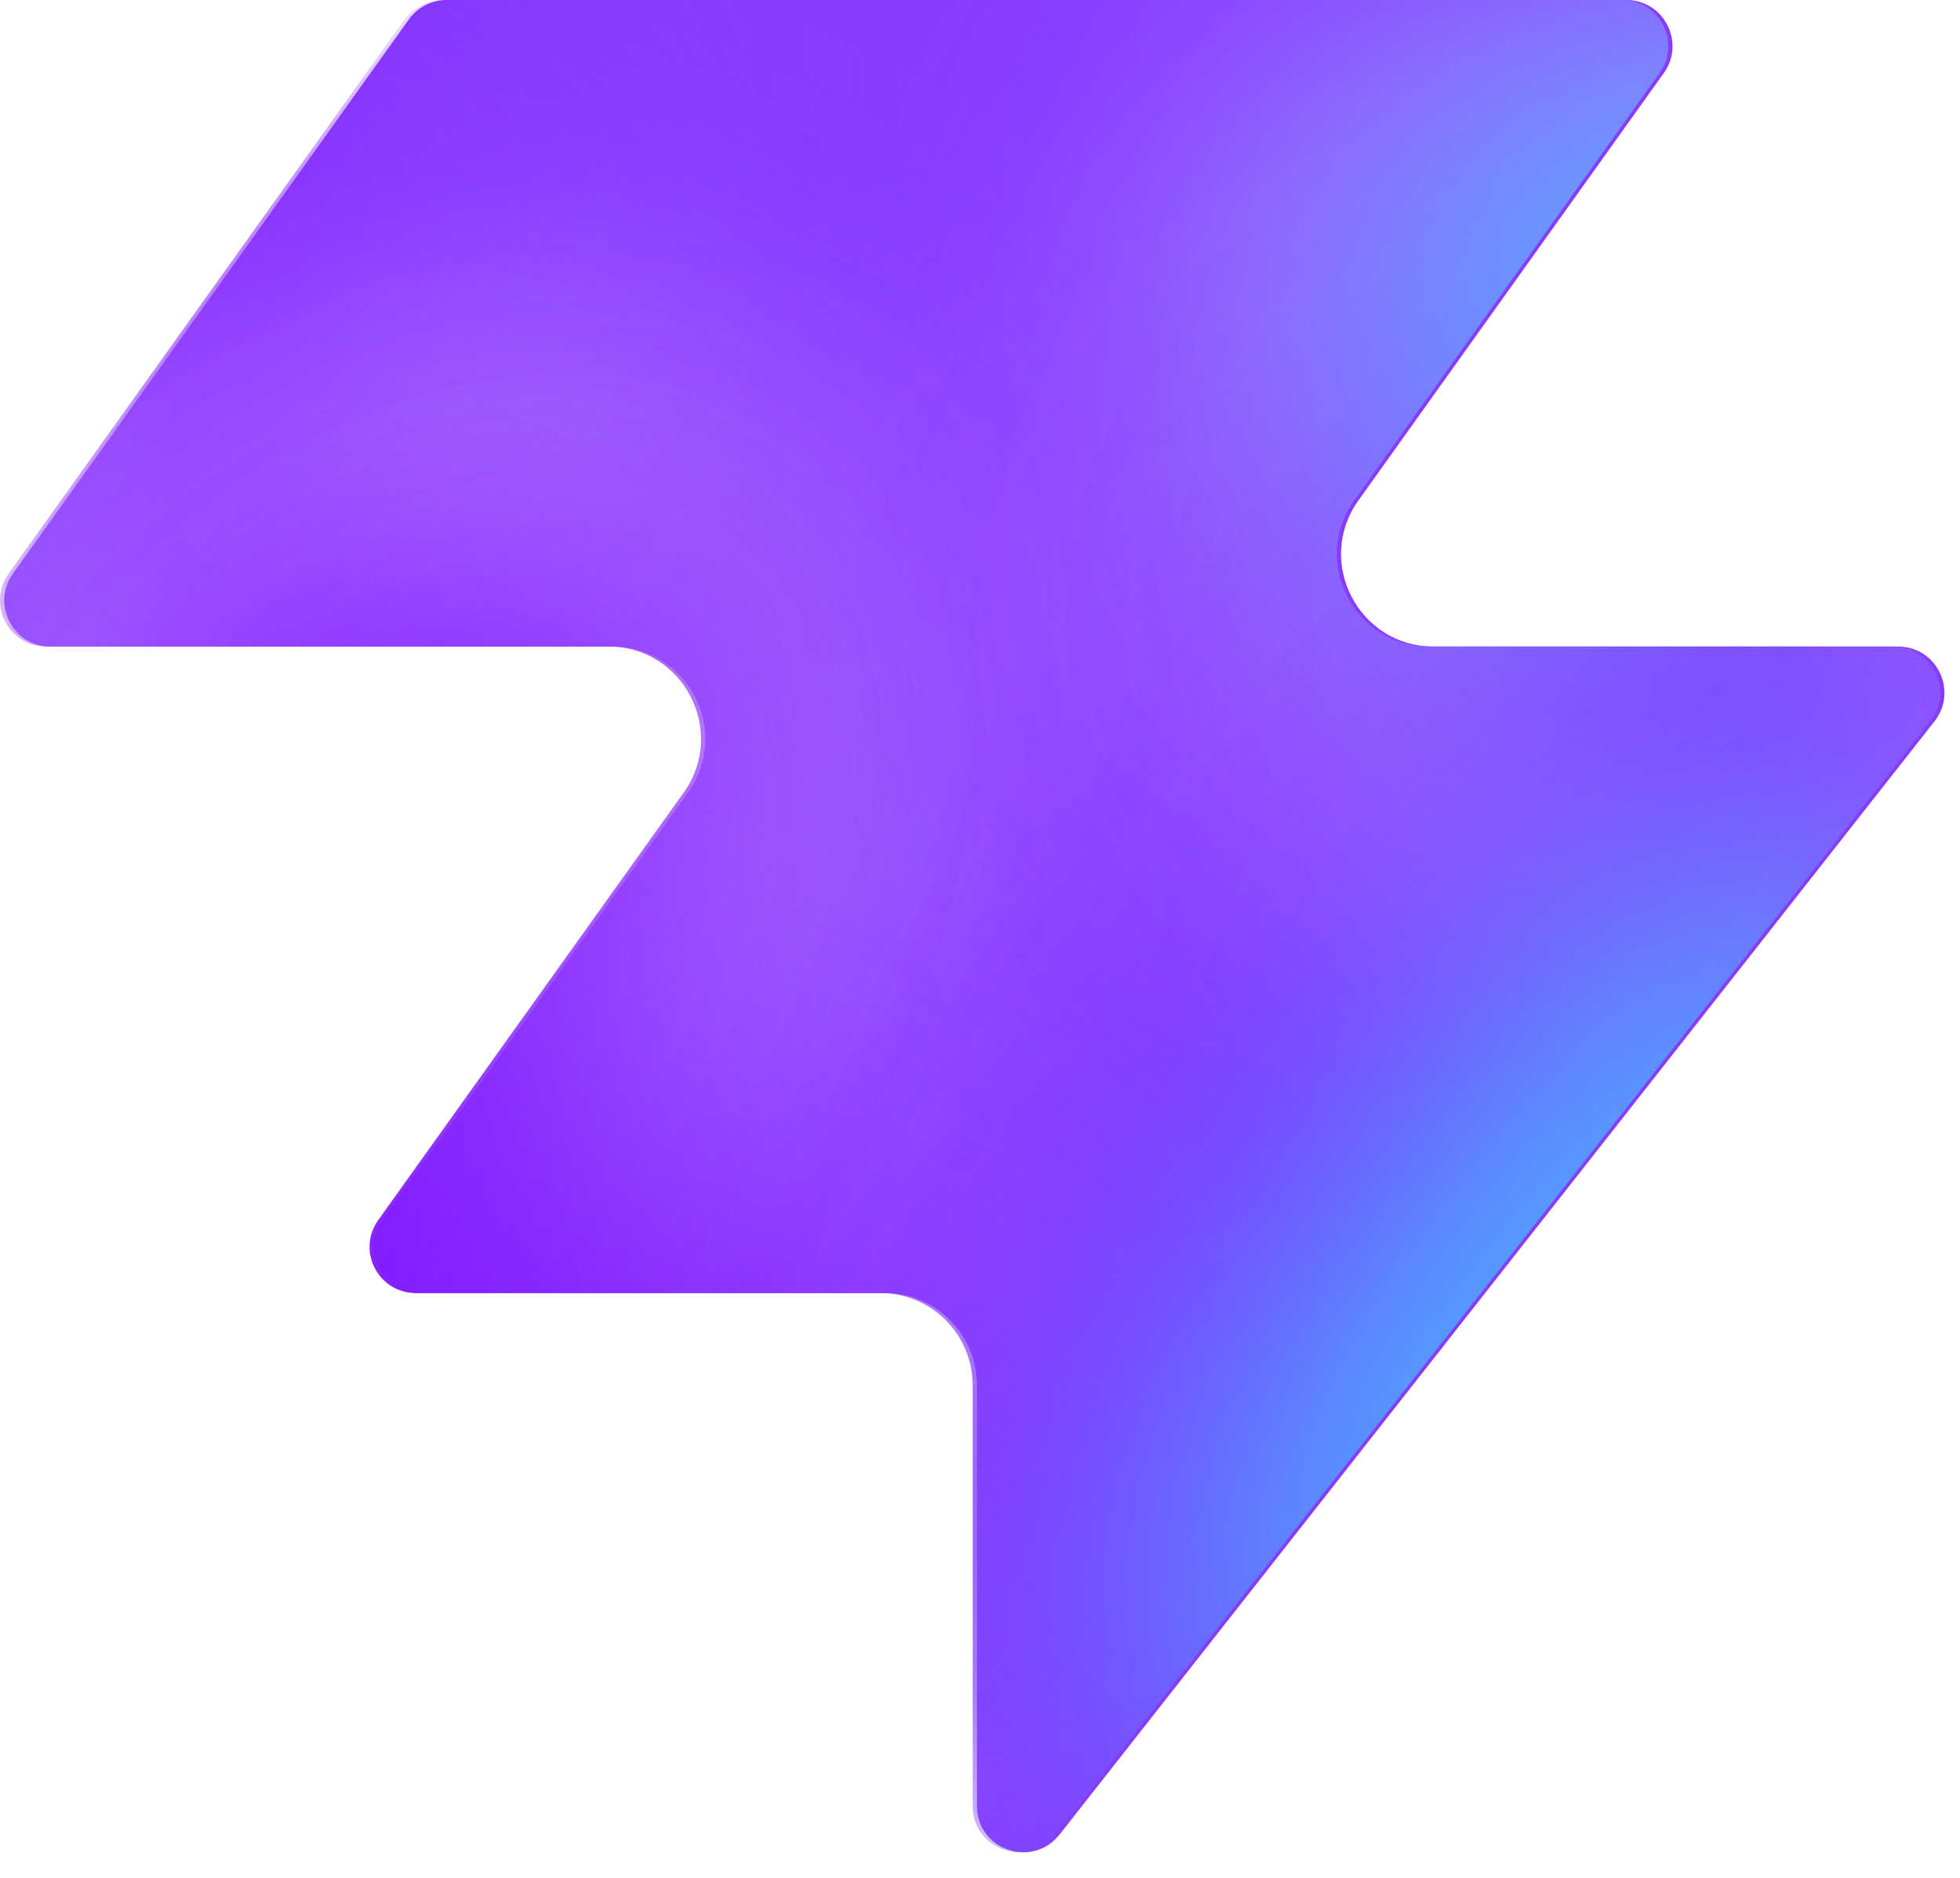
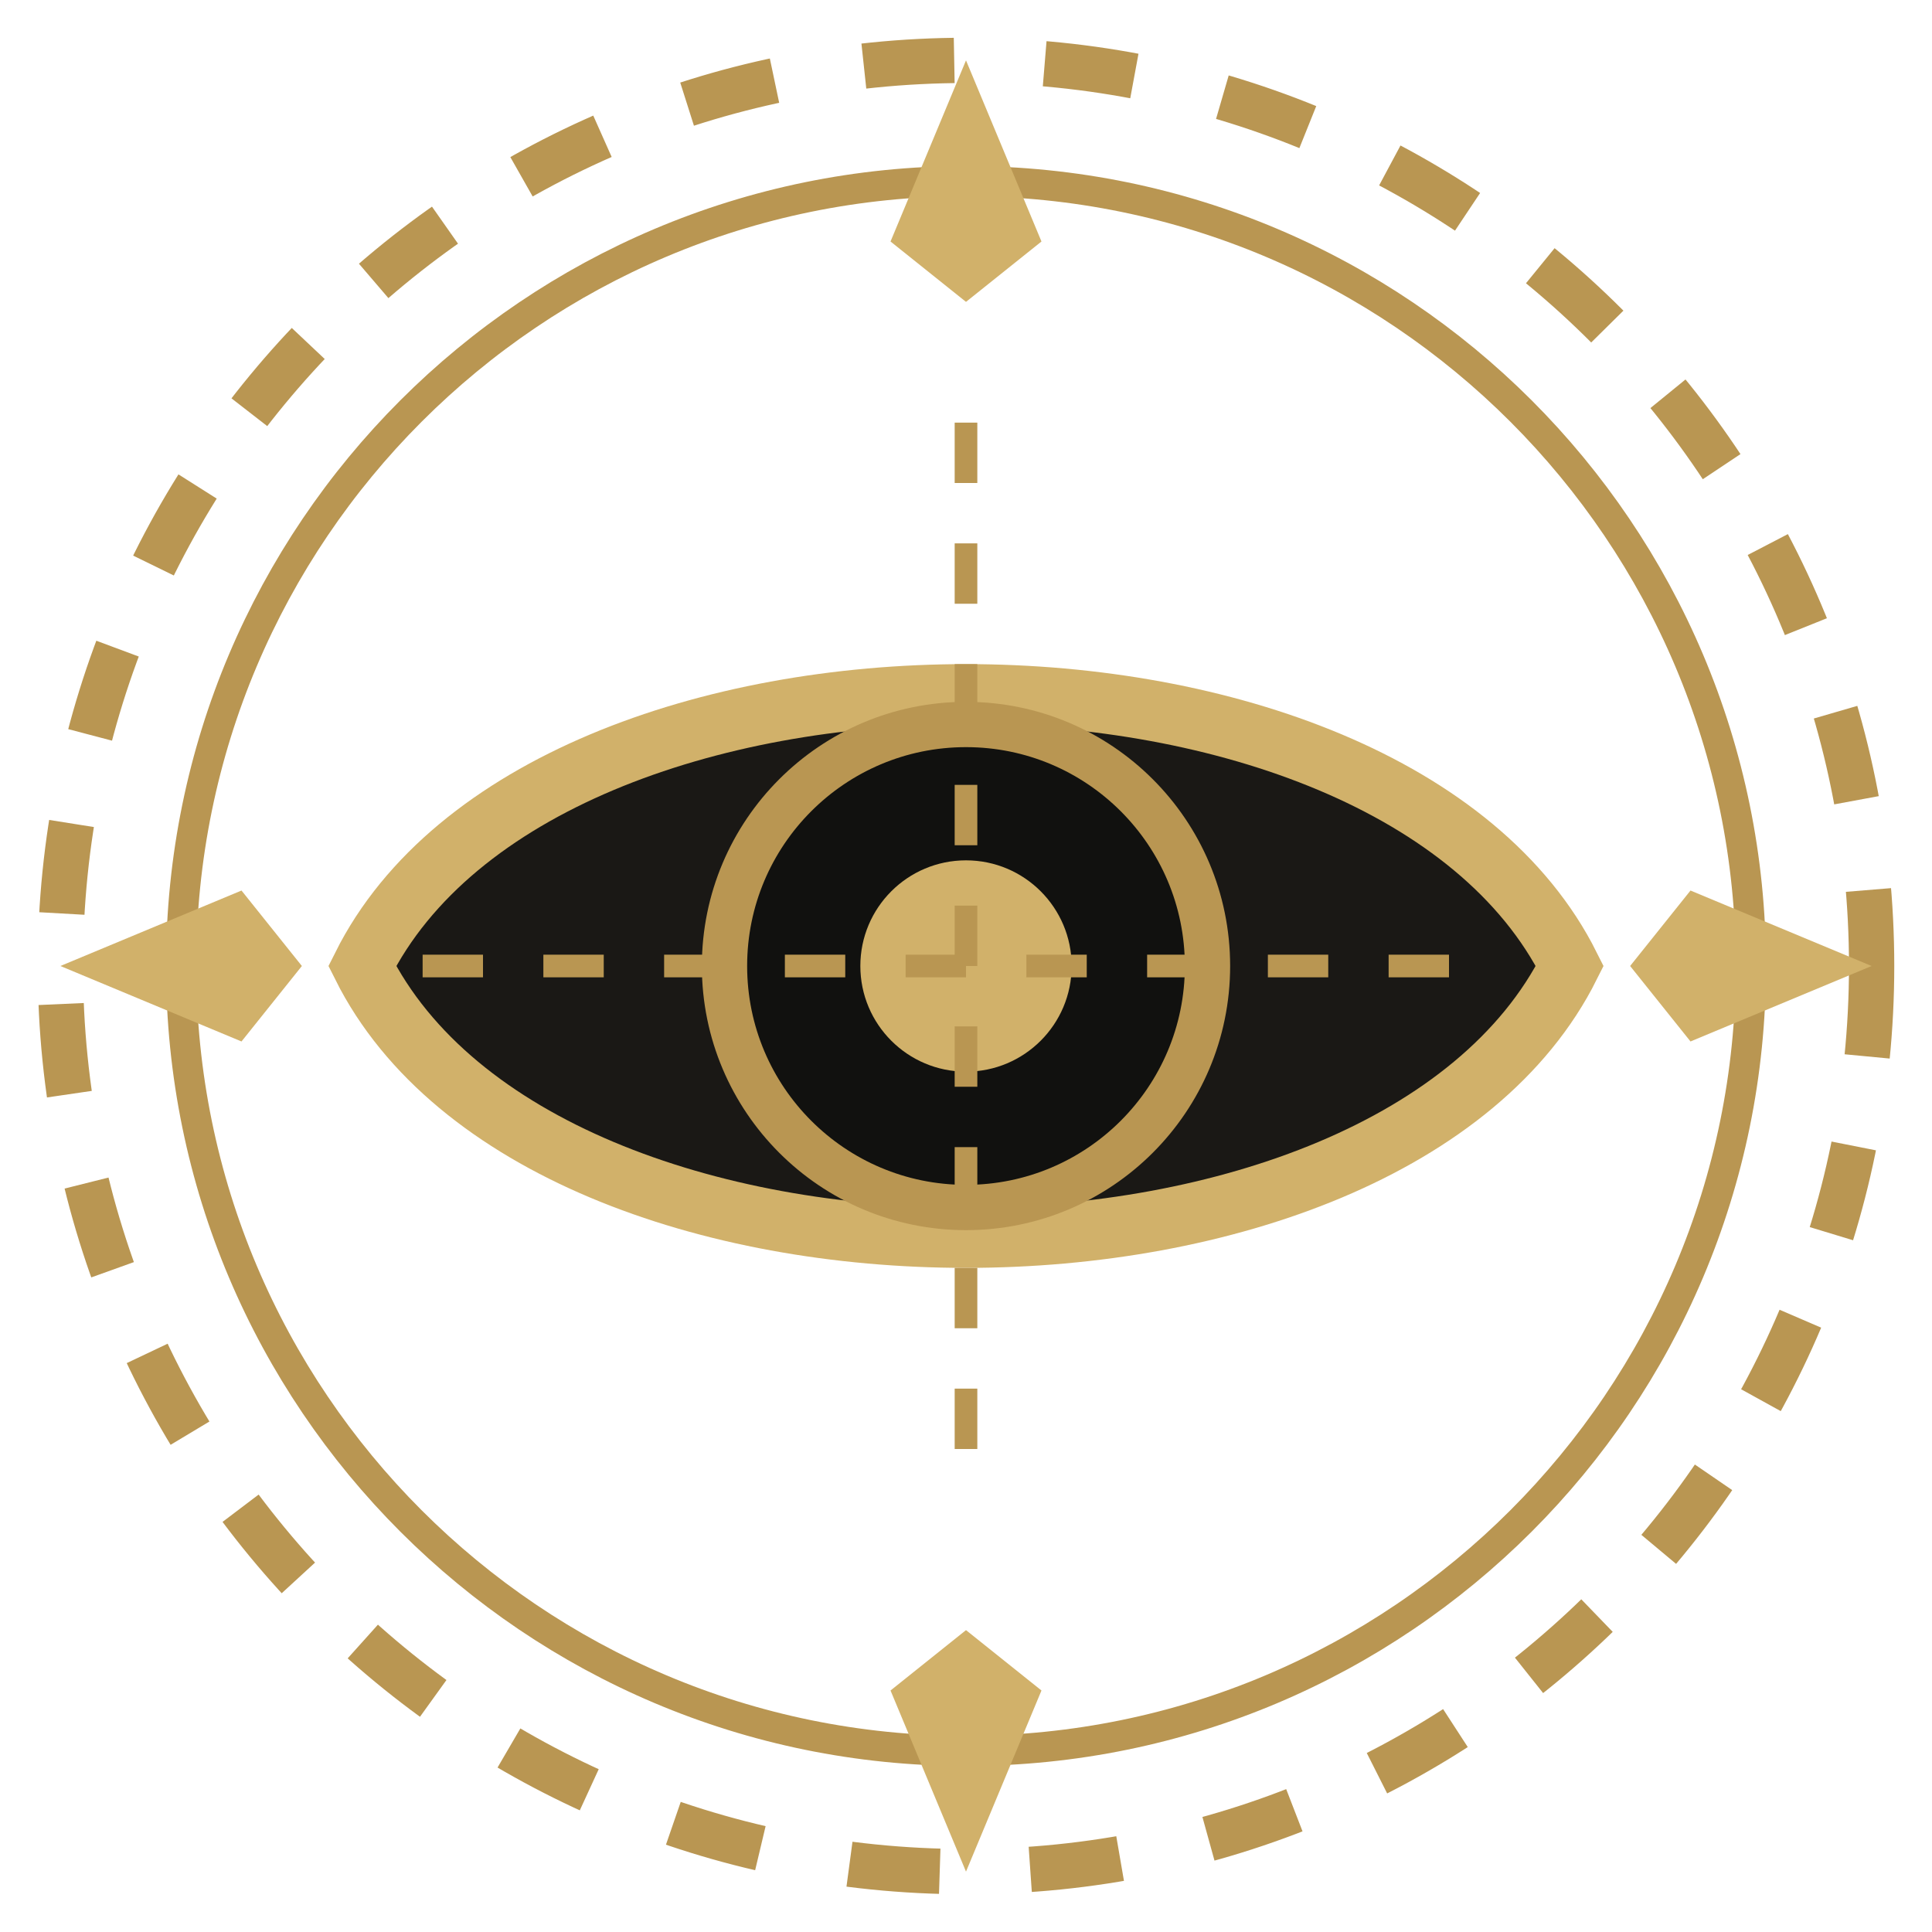
- <svg xmlns="http://www.w3.org/2000/svg" width="48" height="46" fill="none" viewBox="0 0 48 46">
-   <path fill="#863bff" d="M25.946 44.938c-.664.845-2.021.375-2.021-.698V33.937a2.26 2.26 0 0 0-2.262-2.262H10.287c-.92 0-1.456-1.04-.92-1.788l7.48-10.471c1.07-1.497 0-3.578-1.842-3.578H1.237c-.92 0-1.456-1.04-.92-1.788L10.013.474c.214-.297.556-.474.92-.474h28.894c.92 0 1.456 1.04.92 1.788l-7.48 10.471c-1.07 1.498 0 3.579 1.842 3.579h11.377c.943 0 1.473 1.088.89 1.83L25.947 44.94z" style="fill:#863bff;fill:color(display-p3 .525 .23 1);fill-opacity:1" />
-   <mask id="a" width="48" height="46" x="0" y="0" maskUnits="userSpaceOnUse" style="mask-type:alpha">
-     <path fill="#000" d="M25.842 44.938c-.664.844-2.021.375-2.021-.698V33.937a2.26 2.26 0 0 0-2.262-2.262H10.183c-.92 0-1.456-1.04-.92-1.788l7.48-10.471c1.07-1.498 0-3.579-1.842-3.579H1.133c-.92 0-1.456-1.04-.92-1.787L9.91.473c.214-.297.556-.474.92-.474h28.894c.92 0 1.456 1.04.92 1.788l-7.48 10.471c-1.07 1.498 0 3.578 1.842 3.578h11.377c.943 0 1.473 1.088.89 1.832L25.843 44.94z" style="fill:#000;fill-opacity:1" />
-   </mask>
-   <g mask="url(#a)">
-     <g filter="url(#b)">
-       <ellipse cx="5.508" cy="14.704" fill="#ede6ff" rx="5.508" ry="14.704" style="fill:#ede6ff;fill:color(display-p3 .927 .903 1);fill-opacity:1" transform="matrix(.00324 1 1 -.00324 -4.47 31.516)" />
-     </g>
-     <g filter="url(#c)">
-       <ellipse cx="10.399" cy="29.851" fill="#ede6ff" rx="10.399" ry="29.851" style="fill:#ede6ff;fill:color(display-p3 .927 .903 1);fill-opacity:1" transform="matrix(.00324 1 1 -.00324 -39.328 7.883)" />
-     </g>
-     <g filter="url(#d)">
-       <ellipse cx="5.508" cy="30.487" fill="#7e14ff" rx="5.508" ry="30.487" style="fill:#7e14ff;fill:color(display-p3 .492 .077 1);fill-opacity:1" transform="rotate(89.814 -25.913 -14.639)scale(1 -1)" />
-     </g>
-     <g filter="url(#e)">
-       <ellipse cx="5.508" cy="30.599" fill="#7e14ff" rx="5.508" ry="30.599" style="fill:#7e14ff;fill:color(display-p3 .492 .077 1);fill-opacity:1" transform="rotate(89.814 -32.644 -3.334)scale(1 -1)" />
-     </g>
-     <g filter="url(#f)">
-       <ellipse cx="5.508" cy="30.599" fill="#7e14ff" rx="5.508" ry="30.599" style="fill:#7e14ff;fill:color(display-p3 .492 .077 1);fill-opacity:1" transform="matrix(.00324 1 1 -.00324 -34.34 30.47)" />
-     </g>
-     <g filter="url(#g)">
-       <ellipse cx="14.072" cy="22.078" fill="#ede6ff" rx="14.072" ry="22.078" style="fill:#ede6ff;fill:color(display-p3 .927 .903 1);fill-opacity:1" transform="rotate(93.35 24.506 48.493)scale(-1 1)" />
-     </g>
-     <g filter="url(#h)">
-       <ellipse cx="3.47" cy="21.501" fill="#7e14ff" rx="3.47" ry="21.501" style="fill:#7e14ff;fill:color(display-p3 .492 .077 1);fill-opacity:1" transform="rotate(89.009 28.708 47.59)scale(-1 1)" />
-     </g>
-     <g filter="url(#i)">
-       <ellipse cx="3.47" cy="21.501" fill="#7e14ff" rx="3.47" ry="21.501" style="fill:#7e14ff;fill:color(display-p3 .492 .077 1);fill-opacity:1" transform="rotate(89.009 28.708 47.59)scale(-1 1)" />
-     </g>
-     <g filter="url(#j)">
-       <ellipse cx=".387" cy="8.972" fill="#7e14ff" rx="4.407" ry="29.108" style="fill:#7e14ff;fill:color(display-p3 .492 .077 1);fill-opacity:1" transform="rotate(39.51 .387 8.972)" />
-     </g>
-     <g filter="url(#k)">
-       <ellipse cx="47.523" cy="-6.092" fill="#7e14ff" rx="4.407" ry="29.108" style="fill:#7e14ff;fill:color(display-p3 .492 .077 1);fill-opacity:1" transform="rotate(37.892 47.523 -6.092)" />
-     </g>
-     <g filter="url(#l)">
-       <ellipse cx="41.412" cy="6.333" fill="#47bfff" rx="5.971" ry="9.665" style="fill:#47bfff;fill:color(display-p3 .28 .748 1);fill-opacity:1" transform="rotate(37.892 41.412 6.333)" />
-     </g>
-     <g filter="url(#m)">
-       <ellipse cx="-1.879" cy="38.332" fill="#7e14ff" rx="4.407" ry="29.108" style="fill:#7e14ff;fill:color(display-p3 .492 .077 1);fill-opacity:1" transform="rotate(37.892 -1.88 38.332)" />
-     </g>
-     <g filter="url(#n)">
-       <ellipse cx="-1.879" cy="38.332" fill="#7e14ff" rx="4.407" ry="29.108" style="fill:#7e14ff;fill:color(display-p3 .492 .077 1);fill-opacity:1" transform="rotate(37.892 -1.88 38.332)" />
-     </g>
-     <g filter="url(#o)">
-       <ellipse cx="35.651" cy="29.907" fill="#7e14ff" rx="4.407" ry="29.108" style="fill:#7e14ff;fill:color(display-p3 .492 .077 1);fill-opacity:1" transform="rotate(37.892 35.651 29.907)" />
-     </g>
-     <g filter="url(#p)">
-       <ellipse cx="38.418" cy="32.4" fill="#47bfff" rx="5.971" ry="15.297" style="fill:#47bfff;fill:color(display-p3 .28 .748 1);fill-opacity:1" transform="rotate(37.892 38.418 32.4)" />
-     </g>
-   </g>
-   <defs>
-     <filter id="b" width="60.045" height="41.654" x="-19.77" y="16.149" color-interpolation-filters="sRGB" filterUnits="userSpaceOnUse">
-       <feFlood flood-opacity="0" result="BackgroundImageFix" />
-       <feBlend in="SourceGraphic" in2="BackgroundImageFix" result="shape" />
-       <feGaussianBlur result="effect1_foregroundBlur_2002_17158" stdDeviation="7.659" />
-     </filter>
-     <filter id="c" width="90.34" height="51.437" x="-54.613" y="-7.533" color-interpolation-filters="sRGB" filterUnits="userSpaceOnUse">
-       <feFlood flood-opacity="0" result="BackgroundImageFix" />
-       <feBlend in="SourceGraphic" in2="BackgroundImageFix" result="shape" />
-       <feGaussianBlur result="effect1_foregroundBlur_2002_17158" stdDeviation="7.659" />
-     </filter>
-     <filter id="d" width="79.355" height="29.4" x="-49.64" y="2.03" color-interpolation-filters="sRGB" filterUnits="userSpaceOnUse">
-       <feFlood flood-opacity="0" result="BackgroundImageFix" />
-       <feBlend in="SourceGraphic" in2="BackgroundImageFix" result="shape" />
-       <feGaussianBlur result="effect1_foregroundBlur_2002_17158" stdDeviation="4.596" />
-     </filter>
-     <filter id="e" width="79.579" height="29.4" x="-45.045" y="20.029" color-interpolation-filters="sRGB" filterUnits="userSpaceOnUse">
-       <feFlood flood-opacity="0" result="BackgroundImageFix" />
-       <feBlend in="SourceGraphic" in2="BackgroundImageFix" result="shape" />
-       <feGaussianBlur result="effect1_foregroundBlur_2002_17158" stdDeviation="4.596" />
-     </filter>
-     <filter id="f" width="79.579" height="29.4" x="-43.513" y="21.178" color-interpolation-filters="sRGB" filterUnits="userSpaceOnUse">
-       <feFlood flood-opacity="0" result="BackgroundImageFix" />
-       <feBlend in="SourceGraphic" in2="BackgroundImageFix" result="shape" />
-       <feGaussianBlur result="effect1_foregroundBlur_2002_17158" stdDeviation="4.596" />
-     </filter>
-     <filter id="g" width="74.749" height="58.852" x="15.756" y="-17.901" color-interpolation-filters="sRGB" filterUnits="userSpaceOnUse">
-       <feFlood flood-opacity="0" result="BackgroundImageFix" />
-       <feBlend in="SourceGraphic" in2="BackgroundImageFix" result="shape" />
-       <feGaussianBlur result="effect1_foregroundBlur_2002_17158" stdDeviation="7.659" />
-     </filter>
-     <filter id="h" width="61.377" height="25.362" x="23.548" y="2.284" color-interpolation-filters="sRGB" filterUnits="userSpaceOnUse">
-       <feFlood flood-opacity="0" result="BackgroundImageFix" />
-       <feBlend in="SourceGraphic" in2="BackgroundImageFix" result="shape" />
-       <feGaussianBlur result="effect1_foregroundBlur_2002_17158" stdDeviation="4.596" />
-     </filter>
-     <filter id="i" width="61.377" height="25.362" x="23.548" y="2.284" color-interpolation-filters="sRGB" filterUnits="userSpaceOnUse">
-       <feFlood flood-opacity="0" result="BackgroundImageFix" />
-       <feBlend in="SourceGraphic" in2="BackgroundImageFix" result="shape" />
-       <feGaussianBlur result="effect1_foregroundBlur_2002_17158" stdDeviation="4.596" />
-     </filter>
-     <filter id="j" width="56.045" height="63.649" x="-27.636" y="-22.853" color-interpolation-filters="sRGB" filterUnits="userSpaceOnUse">
-       <feFlood flood-opacity="0" result="BackgroundImageFix" />
-       <feBlend in="SourceGraphic" in2="BackgroundImageFix" result="shape" />
-       <feGaussianBlur result="effect1_foregroundBlur_2002_17158" stdDeviation="4.596" />
-     </filter>
-     <filter id="k" width="54.814" height="64.646" x="20.116" y="-38.415" color-interpolation-filters="sRGB" filterUnits="userSpaceOnUse">
-       <feFlood flood-opacity="0" result="BackgroundImageFix" />
-       <feBlend in="SourceGraphic" in2="BackgroundImageFix" result="shape" />
-       <feGaussianBlur result="effect1_foregroundBlur_2002_17158" stdDeviation="4.596" />
-     </filter>
-     <filter id="l" width="33.541" height="35.313" x="24.641" y="-11.323" color-interpolation-filters="sRGB" filterUnits="userSpaceOnUse">
-       <feFlood flood-opacity="0" result="BackgroundImageFix" />
-       <feBlend in="SourceGraphic" in2="BackgroundImageFix" result="shape" />
-       <feGaussianBlur result="effect1_foregroundBlur_2002_17158" stdDeviation="4.596" />
-     </filter>
-     <filter id="m" width="54.814" height="64.646" x="-29.286" y="6.009" color-interpolation-filters="sRGB" filterUnits="userSpaceOnUse">
-       <feFlood flood-opacity="0" result="BackgroundImageFix" />
-       <feBlend in="SourceGraphic" in2="BackgroundImageFix" result="shape" />
-       <feGaussianBlur result="effect1_foregroundBlur_2002_17158" stdDeviation="4.596" />
-     </filter>
-     <filter id="n" width="54.814" height="64.646" x="-29.286" y="6.009" color-interpolation-filters="sRGB" filterUnits="userSpaceOnUse">
-       <feFlood flood-opacity="0" result="BackgroundImageFix" />
-       <feBlend in="SourceGraphic" in2="BackgroundImageFix" result="shape" />
-       <feGaussianBlur result="effect1_foregroundBlur_2002_17158" stdDeviation="4.596" />
-     </filter>
-     <filter id="o" width="54.814" height="64.646" x="8.244" y="-2.416" color-interpolation-filters="sRGB" filterUnits="userSpaceOnUse">
-       <feFlood flood-opacity="0" result="BackgroundImageFix" />
-       <feBlend in="SourceGraphic" in2="BackgroundImageFix" result="shape" />
-       <feGaussianBlur result="effect1_foregroundBlur_2002_17158" stdDeviation="4.596" />
-     </filter>
-     <filter id="p" width="39.409" height="43.623" x="18.713" y="10.588" color-interpolation-filters="sRGB" filterUnits="userSpaceOnUse">
-       <feFlood flood-opacity="0" result="BackgroundImageFix" />
-       <feBlend in="SourceGraphic" in2="BackgroundImageFix" result="shape" />
-       <feGaussianBlur result="effect1_foregroundBlur_2002_17158" stdDeviation="4.596" />
-     </filter>
-   </defs>
+ <svg xmlns="http://www.w3.org/2000/svg" viewBox="0 0 64 64" fill="none">
+   <circle cx="32" cy="32" r="30" stroke="#B99652" stroke-width="1.5" stroke-dasharray="3 3" />
+   <circle cx="32" cy="32" r="26" stroke="#B99652" stroke-width="1" />
+   <polygon points="32,2 34.5,8 32,10 29.5,8" fill="#D1B16A" />
+   <polygon points="32,62 34.5,56 32,54 29.5,56" fill="#D1B16A" />
+   <polygon points="2,32 8,34.5 10,32 8,29.5" fill="#D1B16A" />
+   <polygon points="62,32 56,34.5 54,32 56,29.5" fill="#D1B16A" />
+   <path d="M12 32 C18 20, 46 20, 52 32 C46 44, 18 44, 12 32 Z" stroke="#D1B16A" stroke-width="2" fill="#1A1815" />
+   <circle cx="32" cy="32" r="8" stroke="#B99652" stroke-width="1.5" fill="#11110F" />
+   <circle cx="32" cy="32" r="3.5" fill="#D1B16A" />
+   <line x1="32" y1="14" x2="32" y2="50" stroke="#B99652" stroke-width="0.75" stroke-dasharray="2 2" />
+   <line x1="14" y1="32" x2="50" y2="32" stroke="#B99652" stroke-width="0.75" stroke-dasharray="2 2" />
</svg>
